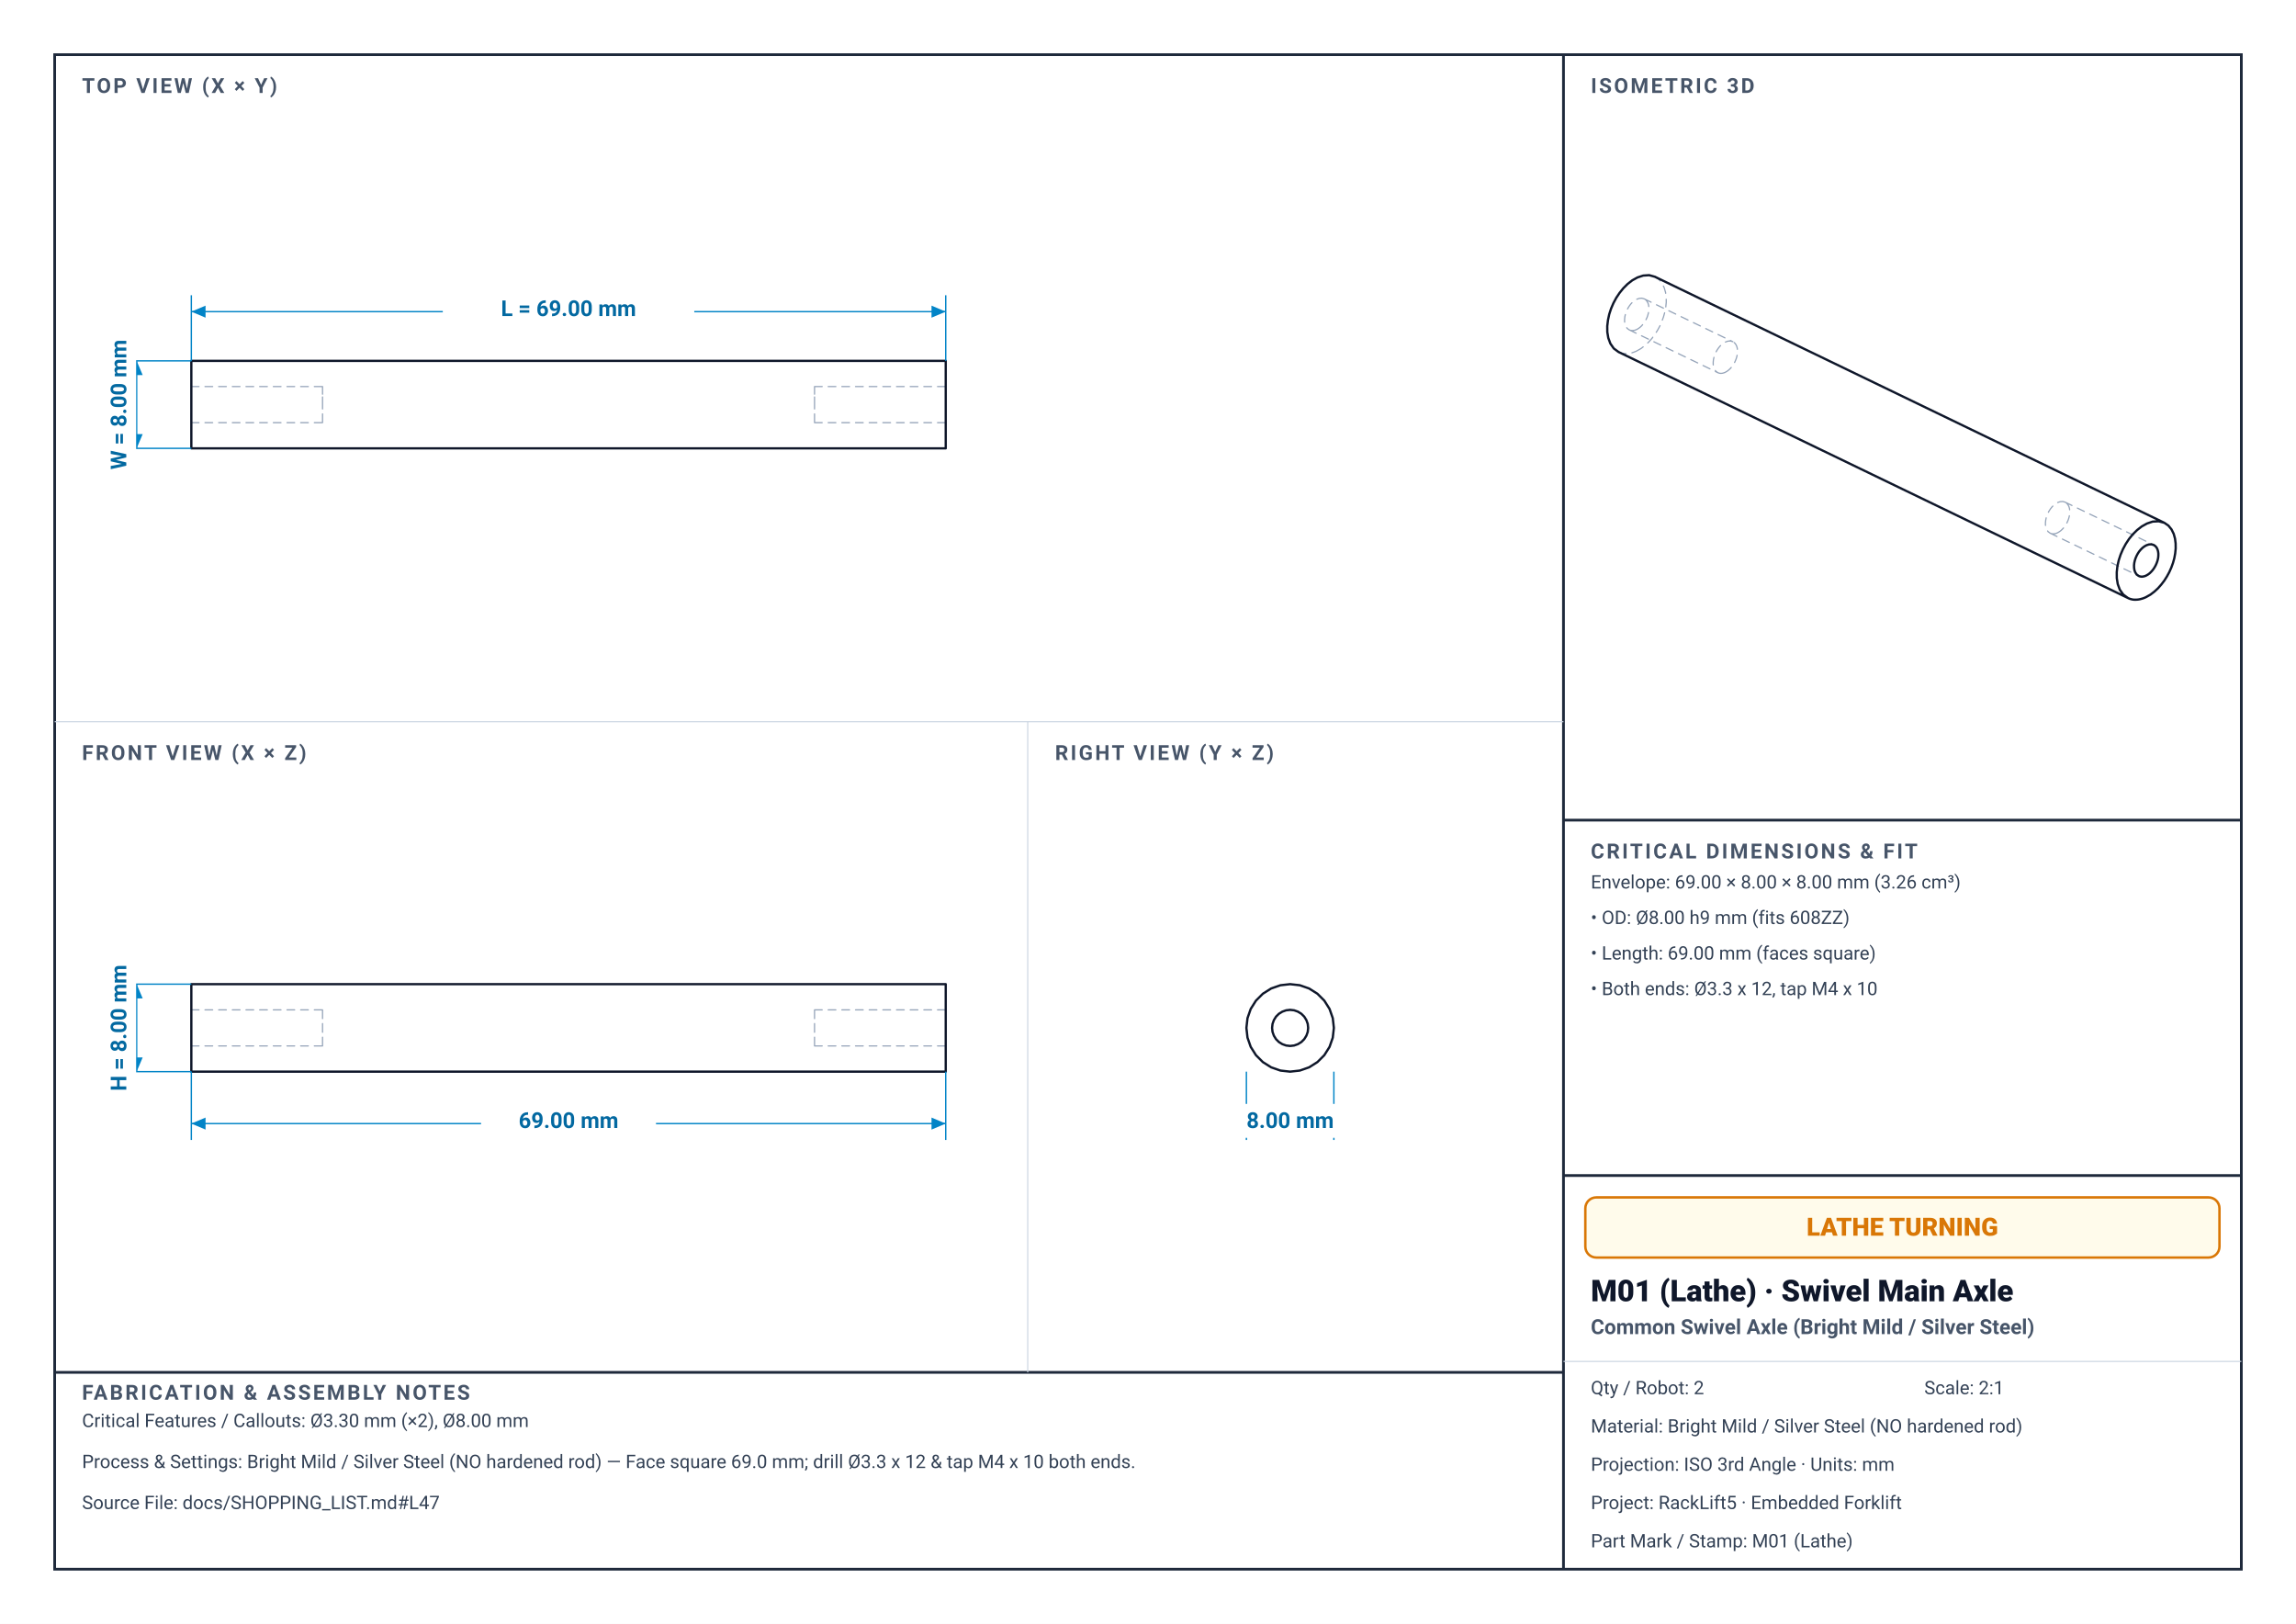
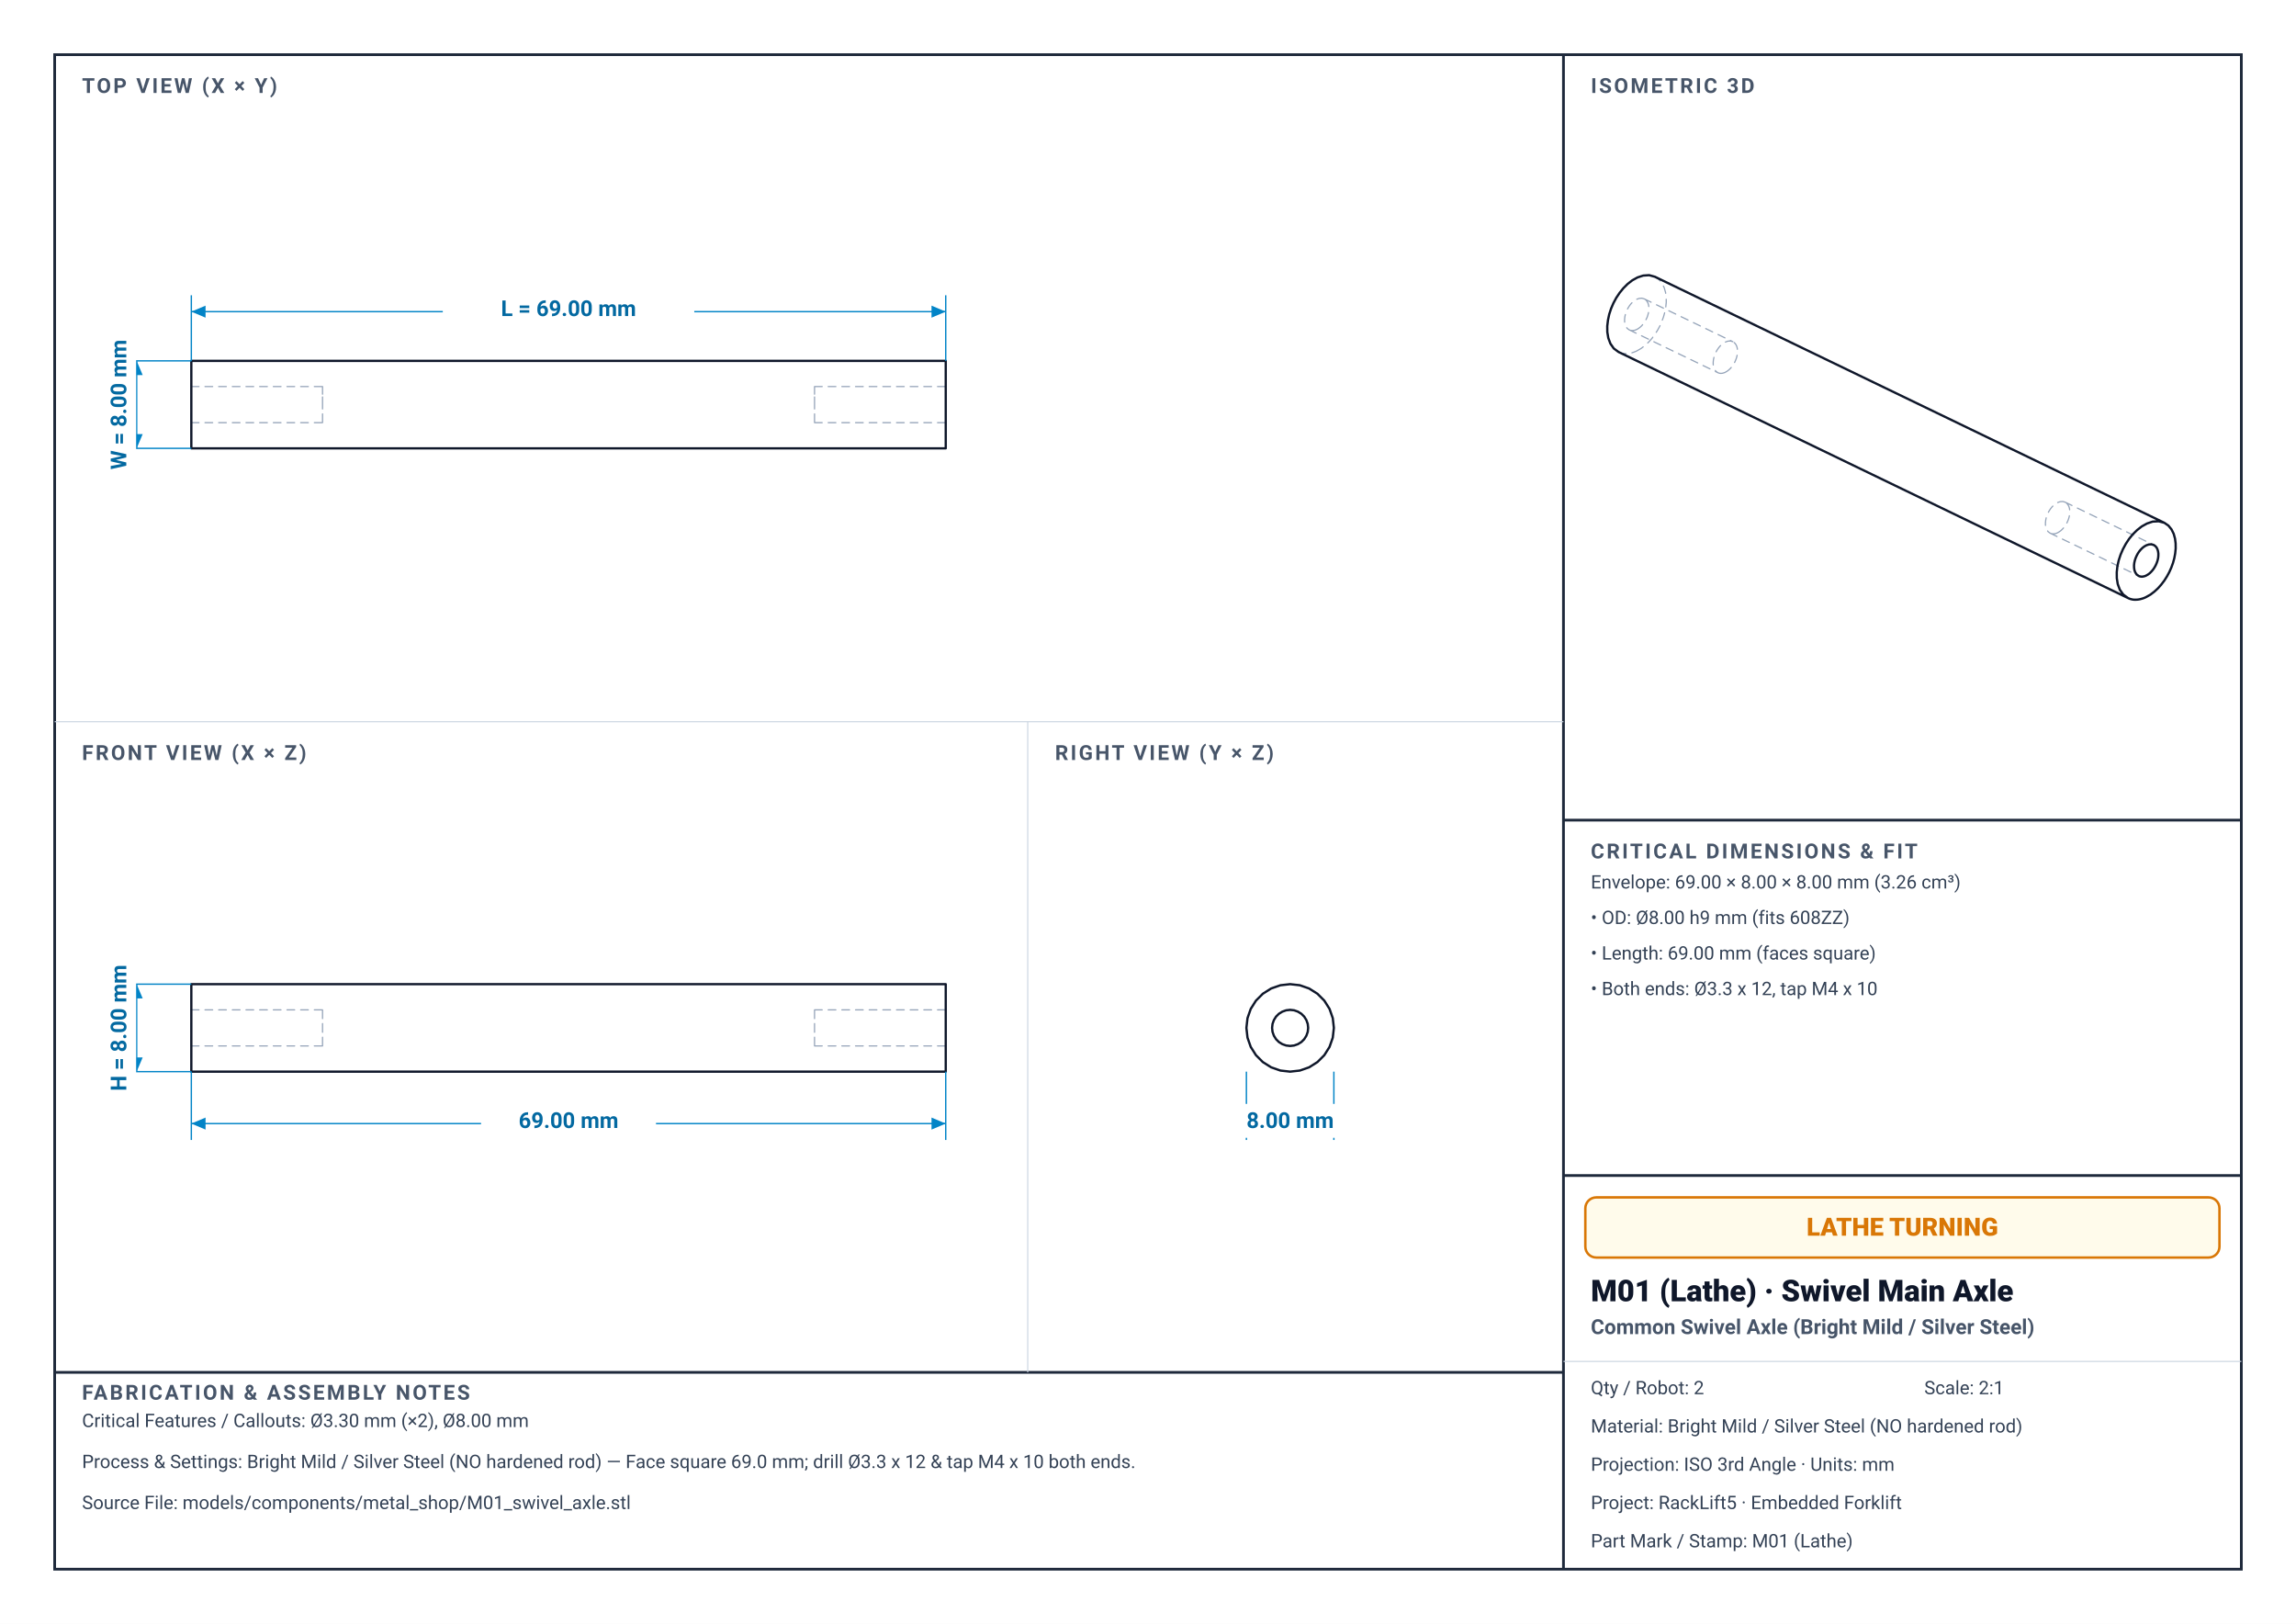
<svg xmlns="http://www.w3.org/2000/svg" width="420mm" height="297mm" viewBox="0 0 420 297">
  <style>
    text { font-family: -apple-system, BlinkMacSystemFont, "Segoe UI", Roboto, Helvetica, sans-serif; fill: #0f172a; }
    .vis { fill: none; stroke: #0f172a; stroke-width: 0.42; stroke-linecap: round; stroke-linejoin: round; }
    .hid { fill: none; stroke: #94a3b8; stroke-width: 0.22; stroke-dasharray: 1.4,1.1; stroke-linecap: round; }
    .dim line { stroke: #0284c7; stroke-width: 0.25; }
    .dim polygon { fill: #0284c7; }
    .dim text { fill: #0369a1; font-size: 4.0px; font-weight: 700; }
    .frame { fill: none; stroke: #1e293b; stroke-width: 0.5; }
    .grid { fill: none; stroke: #cbd5e1; stroke-width: 0.2; }
    .lbl { font-size: 3.8px; font-weight: 700; fill: #475569; letter-spacing: 0.4px; }
    .sm { font-size: 3.4px; fill: #334155; }
    .ttl { font-size: 5.5px; font-weight: 800; fill: #0f172a; }
    .sub { font-size: 3.8px; font-weight: 600; fill: #475569; }
  </style>
  <rect x="0" y="0" width="420" height="297" fill="#ffffff" />
  <rect x="10" y="10" width="400" height="277" class="frame" />
  <line x1="286" y1="10" x2="286" y2="287" class="frame" />
  <line x1="10" y1="251" x2="286" y2="251" class="frame" />
  <line x1="286" y1="150" x2="410" y2="150" class="frame" />
  <line x1="286" y1="215" x2="410" y2="215" class="frame" />
  <line x1="188" y1="132" x2="188" y2="251" class="grid" />
  <line x1="10" y1="132" x2="286" y2="132" class="grid" />
  <text x="15" y="17" class="lbl">TOP VIEW (X × Y)</text>
  <text x="15" y="139" class="lbl">FRONT VIEW (X × Z)</text>
  <text x="193" y="139" class="lbl">RIGHT VIEW (Y × Z)</text>
  <text x="291" y="17" class="lbl">ISOMETRIC 3D</text>
  <path class="hid" d="M173.00,74.00L173.00,73.56L173.00,73.11L173.00,72.67L173.00,72.22L173.00,71.78L173.00,71.33L173.00,70.89L173.00,70.44L173.00,70.00L173.00,69.56L173.00,69.11L173.00,68.67L173.00,68.22L173.00,67.78L173.00,67.33L173.00,66.89L173.00,66.44L173.00,66.00 M173.00,82.00L173.00,81.56L173.00,81.11L173.00,80.67L173.00,80.22L173.00,79.78L173.00,79.33L173.00,78.89L173.00,78.44L173.00,78.00L173.00,77.56L173.00,77.11L173.00,76.67L173.00,76.22L173.00,75.78L173.00,75.33L173.00,74.89L173.00,74.44L173.00,74.00 M35.00,74.00L35.00,73.56L35.00,73.11L35.00,72.67L35.00,72.22L35.00,71.78L35.00,71.33L35.00,70.89L35.00,70.44L35.00,70.00L35.00,69.56L35.00,69.11L35.00,68.67L35.00,68.22L35.00,67.78L35.00,67.33L35.00,66.89L35.00,66.44L35.00,66.00 M35.00,82.00L35.00,81.56L35.00,81.11L35.00,80.67L35.00,80.22L35.00,79.78L35.00,79.33L35.00,78.89L35.00,78.44L35.00,78.00L35.00,77.56L35.00,77.11L35.00,76.67L35.00,76.22L35.00,75.78L35.00,75.33L35.00,74.89L35.00,74.44L35.00,74.00 M173.00,74.00L173.00,73.82L173.00,73.63L173.00,73.45L173.00,73.27L173.00,73.08L173.00,72.90L173.00,72.72L173.00,72.53L173.00,72.35L173.00,72.17L173.00,71.98L173.00,71.80L173.00,71.62L173.00,71.43L173.00,71.25L173.00,71.07L173.00,70.88L173.00,70.70 M173.00,70.70L173.00,71.07L173.00,71.43L173.00,71.80L173.00,72.17L173.00,72.53L173.00,72.90L173.00,73.27L173.00,73.63L173.00,74.00L173.00,74.37L173.00,74.73L173.00,75.10L173.00,75.47L173.00,75.83L173.00,76.20L173.00,76.57L173.00,76.93L173.00,77.30 M173.00,77.30L173.00,77.12L173.00,76.93L173.00,76.75L173.00,76.57L173.00,76.38L173.00,76.20L173.00,76.02L173.00,75.83L173.00,75.65L173.00,75.47L173.00,75.28L173.00,75.10L173.00,74.92L173.00,74.73L173.00,74.55L173.00,74.37L173.00,74.18L173.00,74.00 M35.00,74.00L35.00,73.82L35.00,73.63L35.00,73.45L35.00,73.27L35.00,73.08L35.00,72.90L35.00,72.72L35.00,72.53L35.00,72.35L35.00,72.17L35.00,71.98L35.00,71.80L35.00,71.62L35.00,71.43L35.00,71.25L35.00,71.07L35.00,70.88L35.00,70.70 M35.00,70.70L35.00,71.07L35.00,71.43L35.00,71.80L35.00,72.17L35.00,72.53L35.00,72.90L35.00,73.27L35.00,73.63L35.00,74.00L35.00,74.37L35.00,74.73L35.00,75.10L35.00,75.47L35.00,75.83L35.00,76.20L35.00,76.57L35.00,76.93L35.00,77.30 M35.00,77.30L35.00,77.12L35.00,76.93L35.00,76.75L35.00,76.57L35.00,76.38L35.00,76.20L35.00,76.02L35.00,75.83L35.00,75.65L35.00,75.47L35.00,75.28L35.00,75.10L35.00,74.92L35.00,74.73L35.00,74.55L35.00,74.37L35.00,74.18L35.00,74.00 M149.00,74.00L149.00,73.82L149.00,73.63L149.00,73.45L149.00,73.27L149.00,73.08L149.00,72.90L149.00,72.72L149.00,72.53L149.00,72.35L149.00,72.17L149.00,71.98L149.00,71.80L149.00,71.62L149.00,71.43L149.00,71.25L149.00,71.07L149.00,70.88L149.00,70.70 M149.00,70.70L149.00,71.07L149.00,71.43L149.00,71.80L149.00,72.17L149.00,72.53L149.00,72.90L149.00,73.27L149.00,73.63L149.00,74.00L149.00,74.37L149.00,74.73L149.00,75.10L149.00,75.47L149.00,75.83L149.00,76.20L149.00,76.57L149.00,76.93L149.00,77.30 M149.00,77.30L149.00,77.12L149.00,76.93L149.00,76.75L149.00,76.57L149.00,76.38L149.00,76.20L149.00,76.02L149.00,75.83L149.00,75.65L149.00,75.47L149.00,75.28L149.00,75.10L149.00,74.92L149.00,74.73L149.00,74.55L149.00,74.37L149.00,74.18L149.00,74.00 M59.00,74.00L59.00,73.82L59.00,73.63L59.00,73.45L59.00,73.27L59.00,73.08L59.00,72.90L59.00,72.72L59.00,72.53L59.00,72.35L59.00,72.17L59.00,71.98L59.00,71.80L59.00,71.62L59.00,71.43L59.00,71.25L59.00,71.07L59.00,70.88L59.00,70.70 M59.00,70.70L59.00,71.07L59.00,71.43L59.00,71.80L59.00,72.17L59.00,72.53L59.00,72.90L59.00,73.27L59.00,73.63L59.00,74.00L59.00,74.37L59.00,74.73L59.00,75.10L59.00,75.47L59.00,75.83L59.00,76.20L59.00,76.57L59.00,76.93L59.00,77.30 M59.00,77.30L59.00,77.12L59.00,76.93L59.00,76.75L59.00,76.57L59.00,76.38L59.00,76.20L59.00,76.02L59.00,75.83L59.00,75.65L59.00,75.47L59.00,75.28L59.00,75.10L59.00,74.92L59.00,74.73L59.00,74.55L59.00,74.37L59.00,74.18L59.00,74.00 M149.00,77.30L173.00,77.30 M149.00,70.70L173.00,70.70 M35.00,77.30L59.00,77.30 M35.00,70.70L59.00,70.70 M173.00,196.00L173.00,195.11L173.00,194.22L173.00,193.33L173.00,192.44L173.00,191.56L173.00,190.67L173.00,189.78L173.00,188.89L173.00,188.00L173.00,187.11L173.00,186.22L173.00,185.33L173.00,184.44L173.00,183.56L173.00,182.67L173.00,181.78L173.00,180.89L173.00,180.00 M35.00,196.00L35.00,195.11L35.00,194.22L35.00,193.33L35.00,192.44L35.00,191.56L35.00,190.67L35.00,189.78L35.00,188.89L35.00,188.00L35.00,187.11L35.00,186.22L35.00,185.33L35.00,184.44L35.00,183.56L35.00,182.67L35.00,181.78L35.00,180.89L35.00,180.00 M173.00,191.30L173.00,190.93L173.00,190.57L173.00,190.20L173.00,189.83L173.00,189.47L173.00,189.10L173.00,188.73L173.00,188.37L173.00,188.00L173.00,187.63L173.00,187.27L173.00,186.90L173.00,186.53L173.00,186.17L173.00,185.80L173.00,185.43L173.00,185.07L173.00,184.70 M173.00,184.70L173.00,185.07L173.00,185.43L173.00,185.80L173.00,186.17L173.00,186.53L173.00,186.90L173.00,187.27L173.00,187.63L173.00,188.00L173.00,188.37L173.00,188.73L173.00,189.10L173.00,189.47L173.00,189.83L173.00,190.20L173.00,190.57L173.00,190.93L173.00,191.30 M35.00,191.30L35.00,190.93L35.00,190.57L35.00,190.20L35.00,189.83L35.00,189.47L35.00,189.10L35.00,188.73L35.00,188.37L35.00,188.00L35.00,187.63L35.00,187.27L35.00,186.90L35.00,186.53L35.00,186.17L35.00,185.80L35.00,185.43L35.00,185.07L35.00,184.70 M35.00,184.70L35.00,185.07L35.00,185.43L35.00,185.80L35.00,186.17L35.00,186.53L35.00,186.90L35.00,187.27L35.00,187.63L35.00,188.00L35.00,188.37L35.00,188.73L35.00,189.10L35.00,189.47L35.00,189.83L35.00,190.20L35.00,190.57L35.00,190.93L35.00,191.30 M149.00,191.30L173.00,191.30 M149.00,191.30L149.00,190.93L149.00,190.57L149.00,190.20L149.00,189.83L149.00,189.47L149.00,189.10L149.00,188.73L149.00,188.37L149.00,188.00L149.00,187.63L149.00,187.27L149.00,186.90L149.00,186.53L149.00,186.17L149.00,185.80L149.00,185.43L149.00,185.07L149.00,184.70 M149.00,184.70L149.00,185.07L149.00,185.43L149.00,185.80L149.00,186.17L149.00,186.53L149.00,186.90L149.00,187.27L149.00,187.63L149.00,188.00L149.00,188.37L149.00,188.73L149.00,189.10L149.00,189.47L149.00,189.83L149.00,190.20L149.00,190.57L149.00,190.93L149.00,191.30 M59.00,191.30L59.00,190.93L59.00,190.57L59.00,190.20L59.00,189.83L59.00,189.47L59.00,189.10L59.00,188.73L59.00,188.37L59.00,188.00L59.00,187.63L59.00,187.27L59.00,186.90L59.00,186.53L59.00,186.17L59.00,185.80L59.00,185.43L59.00,185.07L59.00,184.70 M59.00,184.70L59.00,185.07L59.00,185.43L59.00,185.80L59.00,186.17L59.00,186.53L59.00,186.90L59.00,187.27L59.00,187.63L59.00,188.00L59.00,188.37L59.00,188.73L59.00,189.10L59.00,189.47L59.00,189.83L59.00,190.20L59.00,190.57L59.00,190.93L59.00,191.30 M35.00,191.30L59.00,191.30 M149.00,184.70L173.00,184.70 M35.00,184.70L59.00,184.70 M236.00,196.00L237.78,195.80L239.47,195.21L240.99,194.25L242.25,192.99L243.21,191.47L243.80,189.78L244.00,188.00L243.80,186.22L243.21,184.53L242.25,183.01L240.99,181.75L239.47,180.79L237.78,180.20L236.00,180.00L234.22,180.20L232.53,180.79L231.01,181.75L229.75,183.01L228.79,184.53L228.20,186.22L228.00,188.00L228.20,189.78L228.79,191.47L229.75,192.99L231.01,194.25L232.53,195.21L234.22,195.80L236.00,196.00 M236.00,191.30L236.73,191.22L237.43,190.97L238.06,190.58L238.58,190.06L238.97,189.43L239.22,188.73L239.30,188.00L239.22,187.27L238.97,186.57L238.58,185.94L238.06,185.42L237.43,185.03L236.73,184.78L236.00,184.70L235.27,184.78L234.57,185.03L233.94,185.42L233.42,185.94L233.03,186.57L232.78,187.27L232.70,188.00L232.78,188.73L233.03,189.43L233.42,190.06L233.94,190.58L234.57,190.97L235.27,191.22L236.00,191.30 M236.00,191.30L236.73,191.22L237.43,190.97L238.06,190.58L238.58,190.06L238.97,189.43L239.22,188.73L239.30,188.00L239.22,187.27L238.97,186.57L238.58,185.94L238.06,185.42L237.43,185.03L236.73,184.78L236.00,184.70L235.27,184.78L234.57,185.03L233.94,185.42L233.42,185.94L233.03,186.57L232.78,187.27L232.70,188.00L232.78,188.73L233.03,189.43L233.42,190.06L233.94,190.58L234.57,190.97L235.27,191.22L236.00,191.30 M236.00,191.30L236.73,191.22L237.43,190.97L238.06,190.58L238.58,190.06L238.97,189.43L239.22,188.73L239.30,188.00L239.22,187.27L238.97,186.57L238.58,185.94L238.06,185.42L237.43,185.03L236.73,184.78L236.00,184.70L235.27,184.78L234.57,185.03L233.94,185.42L233.42,185.94L233.03,186.57L232.78,187.27L232.70,188.00L232.78,188.73L233.03,189.43L233.42,190.06L233.94,190.58L234.57,190.97L235.27,191.22L236.00,191.30 M299.40,64.19L300.19,63.74L300.91,63.19L301.57,62.58L302.17,61.91L302.71,61.18L303.20,60.42L303.63,59.63L303.99,58.80L304.30,57.95L304.54,57.08L304.71,56.20L304.80,55.30L304.79,54.40L304.68,53.50L304.43,52.63L304.04,51.82L303.47,51.12L302.73,50.62 M296.08,64.38L296.25,64.45L296.43,64.52L296.62,64.57L296.80,64.62L296.99,64.65L297.18,64.67L297.37,64.68L297.57,64.67L297.76,64.66L297.95,64.64L298.14,64.61L298.32,64.57L298.51,64.53L298.69,64.47L298.87,64.41L299.05,64.34L299.23,64.27L299.40,64.19 M299.40,60.26L299.73,60.07L300.02,59.85L300.30,59.59L300.54,59.31L300.77,59.02L300.97,58.70L301.14,58.38L301.30,58.04L301.42,57.68L301.52,57.33L301.59,56.96L301.63,56.59L301.62,56.22L301.58,55.85L301.48,55.49L301.31,55.15L301.08,54.87L300.77,54.66 M300.77,54.66L300.34,54.54L299.89,54.57L299.46,54.71L299.07,54.93L298.71,55.20L298.39,55.52L298.11,55.87L297.86,56.25L297.65,56.65L297.47,57.06L297.33,57.49L297.23,57.93L297.18,58.38L297.18,58.83L297.26,59.28L297.41,59.70L297.67,60.07L298.03,60.33 M298.03,60.33L298.10,60.37L298.18,60.39L298.25,60.42L298.33,60.43L298.41,60.45L298.49,60.45L298.57,60.46L298.65,60.46L298.72,60.45L298.80,60.44L298.88,60.43L298.96,60.41L299.03,60.40L299.11,60.37L299.18,60.35L299.26,60.32L299.33,60.29L299.40,60.26 M376.39,97.44L376.71,97.25L377.01,97.03L377.28,96.77L377.53,96.50L377.75,96.20L377.96,95.88L378.13,95.56L378.28,95.22L378.41,94.87L378.51,94.51L378.58,94.14L378.61,93.77L378.61,93.40L378.57,93.03L378.47,92.67L378.30,92.34L378.07,92.05L377.76,91.84 M377.76,91.84L377.33,91.72L376.88,91.75L376.45,91.89L376.06,92.11L375.70,92.39L375.38,92.70L375.10,93.05L374.85,93.43L374.63,93.83L374.45,94.24L374.31,94.67L374.22,95.11L374.17,95.56L374.17,96.01L374.24,96.46L374.40,96.88L374.66,97.25L375.02,97.51 M375.02,97.51L375.09,97.55L375.17,97.57L375.24,97.60L375.32,97.61L375.40,97.63L375.47,97.64L375.55,97.64L375.63,97.64L375.71,97.63L375.79,97.62L375.87,97.61L375.94,97.60L376.02,97.58L376.10,97.55L376.17,97.53L376.25,97.50L376.32,97.47L376.39,97.44 M315.61,68.08L315.93,67.90L316.23,67.67L316.50,67.42L316.75,67.14L316.98,66.84L317.18,66.53L317.35,66.20L317.50,65.86L317.63,65.51L317.73,65.15L317.80,64.79L317.83,64.42L317.83,64.04L317.79,63.67L317.69,63.32L317.52,62.98L317.29,62.70L316.98,62.49 M316.98,62.49L316.55,62.37L316.10,62.39L315.67,62.54L315.28,62.76L314.92,63.03L314.60,63.35L314.32,63.70L314.07,64.08L313.85,64.47L313.68,64.89L313.54,65.32L313.44,65.76L313.39,66.21L313.39,66.66L313.46,67.10L313.62,67.53L313.88,67.90L314.24,68.16 M314.24,68.16L314.31,68.19L314.39,68.22L314.46,68.24L314.54,68.26L314.62,68.27L314.70,68.28L314.77,68.29L314.85,68.28L314.93,68.28L315.01,68.27L315.09,68.26L315.17,68.24L315.24,68.22L315.32,68.20L315.39,68.17L315.47,68.15L315.54,68.12L315.61,68.08 M375.02,97.51L391.23,105.34 M377.76,91.84L393.97,99.67 M298.03,60.33L314.24,68.16 M300.77,54.66L316.98,62.49" />
  <path class="vis" d="M173.00,66.00L173.00,66.89L173.00,67.78L173.00,68.67L173.00,69.56L173.00,70.44L173.00,71.33L173.00,72.22L173.00,73.11L173.00,74.00L173.00,74.89L173.00,75.78L173.00,76.67L173.00,77.56L173.00,78.44L173.00,79.33L173.00,80.22L173.00,81.11L173.00,82.00 M35.00,66.00L35.00,66.89L35.00,67.78L35.00,68.67L35.00,69.56L35.00,70.44L35.00,71.33L35.00,72.22L35.00,73.11L35.00,74.00L35.00,74.89L35.00,75.78L35.00,76.67L35.00,77.56L35.00,78.44L35.00,79.33L35.00,80.22L35.00,81.11L35.00,82.00 M35.00,82.00L173.00,82.00 M35.00,66.00L173.00,66.00 M173.00,180.00L173.00,180.89L173.00,181.78L173.00,182.67L173.00,183.56L173.00,184.44L173.00,185.33L173.00,186.22L173.00,187.11L173.00,188.00L173.00,188.89L173.00,189.78L173.00,190.67L173.00,191.56L173.00,192.44L173.00,193.33L173.00,194.22L173.00,195.11L173.00,196.00 M35.00,196.00L173.00,196.00 M35.00,180.00L35.00,180.89L35.00,181.78L35.00,182.67L35.00,183.56L35.00,184.44L35.00,185.33L35.00,186.22L35.00,187.11L35.00,188.00L35.00,188.89L35.00,189.78L35.00,190.67L35.00,191.56L35.00,192.44L35.00,193.33L35.00,194.22L35.00,195.11L35.00,196.00 M35.00,180.00L173.00,180.00 M236.00,196.00L237.78,195.80L239.47,195.21L240.99,194.25L242.25,192.99L243.21,191.47L243.80,189.78L244.00,188.00L243.80,186.22L243.21,184.53L242.25,183.01L240.99,181.75L239.47,180.79L237.78,180.20L236.00,180.00L234.22,180.20L232.53,180.79L231.01,181.75L229.75,183.01L228.79,184.53L228.20,186.22L228.00,188.00L228.20,189.78L228.79,191.47L229.75,192.99L231.01,194.25L232.53,195.21L234.22,195.80L236.00,196.00 M236.00,191.30L236.73,191.22L237.43,190.97L238.06,190.58L238.58,190.06L238.97,189.43L239.22,188.73L239.30,188.00L239.22,187.27L238.97,186.57L238.58,185.94L238.06,185.42L237.43,185.03L236.73,184.78L236.00,184.70L235.27,184.78L234.57,185.03L233.94,185.42L233.42,185.94L233.03,186.57L232.78,187.27L232.70,188.00L232.78,188.73L233.03,189.43L233.42,190.06L233.94,190.58L234.57,190.97L235.27,191.22L236.00,191.30 M392.60,109.19L393.38,108.75L394.10,108.20L394.76,107.59L395.36,106.91L395.91,106.19L396.39,105.43L396.82,104.64L397.19,103.81L397.50,102.96L397.74,102.09L397.90,101.21L397.99,100.31L397.98,99.40L397.87,98.51L397.63,97.64L397.23,96.83L396.66,96.13L395.92,95.62 M395.92,95.62L394.87,95.34L393.78,95.40L392.74,95.75L391.79,96.28L390.93,96.95L390.15,97.72L389.46,98.57L388.86,99.48L388.34,100.45L387.91,101.45L387.57,102.49L387.33,103.56L387.21,104.65L387.22,105.74L387.39,106.82L387.77,107.85L388.40,108.74L389.27,109.38 M389.27,109.38L389.45,109.46L389.63,109.53L389.81,109.58L390.00,109.63L390.19,109.66L390.38,109.68L390.57,109.68L390.76,109.68L390.95,109.67L391.14,109.65L391.33,109.62L391.52,109.58L391.70,109.53L391.89,109.48L392.07,109.42L392.25,109.35L392.42,109.28L392.60,109.19 M302.73,50.62L301.68,50.33L300.59,50.40L299.55,50.74L298.59,51.27L297.73,51.94L296.96,52.71L296.27,53.56L295.66,54.47L295.14,55.44L294.71,56.44L294.37,57.48L294.14,58.55L294.01,59.64L294.02,60.73L294.20,61.81L294.58,62.84L295.20,63.73L296.08,64.38 M392.60,105.26L392.92,105.08L393.22,104.86L393.49,104.60L393.74,104.32L393.96,104.03L394.16,103.71L394.34,103.38L394.49,103.04L394.62,102.69L394.72,102.33L394.79,101.97L394.82,101.60L394.82,101.23L394.77,100.86L394.67,100.50L394.51,100.16L394.27,99.88L393.97,99.67 M393.97,99.67L393.53,99.55L393.09,99.58L392.66,99.72L392.26,99.94L391.91,100.21L391.59,100.53L391.30,100.88L391.05,101.26L390.84,101.66L390.66,102.07L390.52,102.50L390.42,102.94L390.37,103.39L390.38,103.84L390.45,104.29L390.61,104.71L390.86,105.08L391.23,105.34 M391.23,105.34L391.30,105.37L391.37,105.40L391.45,105.42L391.53,105.44L391.60,105.45L391.68,105.46L391.76,105.47L391.84,105.47L391.92,105.46L392.00,105.45L392.08,105.44L392.15,105.42L392.23,105.40L392.30,105.38L392.38,105.36L392.45,105.33L392.53,105.30L392.60,105.26 M296.08,64.38L389.27,109.38 M302.73,50.62L395.92,95.62" />
  <g class="dim">
    <line x1="35.00" y1="66.00" x2="35.00" y2="54.00" />
    <line x1="173.00" y1="66.00" x2="173.00" y2="54.00" />
    <line x1="35.00" y1="57.00" x2="173.00" y2="57.00" />
    <polygon points="35.00,57.00 37.60,55.90 37.60,58.10" />
    <polygon points="173.00,57.00 170.40,55.90 170.40,58.10" />
    <rect x="81.00" y="53.40" width="46.00" height="6.2" fill="#ffffff" />
    <text x="104.00" y="57.80" text-anchor="middle">L = 69.00 mm</text>
  </g>
  <g class="dim">
    <line x1="35.00" y1="66.00" x2="22.00" y2="66.00" />
    <line x1="35.00" y1="82.00" x2="22.00" y2="82.00" />
    <line x1="25.00" y1="66.00" x2="25.00" y2="82.00" />
    <polygon points="25.00,66.00 23.90,68.60 26.10,68.60" />
    <polygon points="25.00,82.00 23.90,79.40 26.10,79.40" />
    <g transform="translate(23.50,74.00) rotate(-90)">
      <rect x="-21.25" y="-4.8" width="42.50" height="6.2" fill="#ffffff" />
      <text x="0" y="-0.4" text-anchor="middle">W = 8.00 mm</text>
    </g>
  </g>
  <g class="dim">
    <line x1="35.00" y1="196.00" x2="35.00" y2="208.50" />
    <line x1="173.00" y1="196.00" x2="173.00" y2="208.50" />
    <line x1="35.00" y1="205.50" x2="173.00" y2="205.50" />
    <polygon points="35.00,205.50 37.60,204.40 37.60,206.60" />
    <polygon points="173.00,205.50 170.40,204.40 170.40,206.60" />
    <rect x="88.00" y="201.90" width="32.00" height="6.2" fill="#ffffff" />
    <text x="104.00" y="206.30" text-anchor="middle">69.00 mm</text>
  </g>
  <g class="dim">
    <line x1="35.00" y1="180.00" x2="22.00" y2="180.00" />
    <line x1="35.00" y1="196.00" x2="22.00" y2="196.00" />
    <line x1="25.00" y1="180.00" x2="25.00" y2="196.00" />
    <polygon points="25.00,180.00 23.90,182.60 26.10,182.60" />
    <polygon points="25.00,196.00 23.90,193.40 26.10,193.40" />
    <g transform="translate(23.50,188.00) rotate(-90)">
      <rect x="-21.25" y="-4.8" width="42.50" height="6.2" fill="#ffffff" />
      <text x="0" y="-0.4" text-anchor="middle">H = 8.00 mm</text>
    </g>
  </g>
  <g class="dim">
    <line x1="228.00" y1="196.00" x2="228.00" y2="208.50" />
    <line x1="244.00" y1="196.00" x2="244.00" y2="208.50" />
    <line x1="228.00" y1="205.50" x2="244.00" y2="205.50" />
    <polygon points="228.00,205.50 230.60,204.40 230.60,206.60" />
    <polygon points="244.00,205.50 241.40,204.40 241.40,206.60" />
    <rect x="221.75" y="201.90" width="28.50" height="6.2" fill="#ffffff" />
    <text x="236.00" y="206.30" text-anchor="middle">8.00 mm</text>
  </g>
  <text x="291" y="157" class="lbl">CRITICAL DIMENSIONS &amp; FIT</text>
  <text x="291" y="162.5" class="sm">Envelope: 69.00 × 8.00 × 8.00 mm (3.26 cm³)</text>
  <text x="291" y="169.0" class="sm">• OD: Ø8.00 h9 mm (fits 608ZZ)</text>
  <text x="291" y="175.5" class="sm">• Length: 69.00 mm (faces square)</text>
  <text x="291" y="182.0" class="sm">• Both ends: Ø3.3 x 12, tap M4 x 10</text>
  <text x="15" y="256" class="lbl">FABRICATION &amp; ASSEMBLY NOTES</text>
  <text x="15" y="261.0" class="sm">Critical Features / Callouts: Ø3.30 mm (×2), Ø8.00 mm</text>
  <text x="15" y="268.5" class="sm">Process &amp; Settings: Bright Mild / Silver Steel (NO hardened rod) — Face square 69.0 mm; drill Ø3.3 x 12 &amp; tap M4 x 10 both ends.</text>
-   <text x="15" y="276.0" class="sm">Source File: docs/SHOPPING_LIST.md#L47</text>
+   <text x="15" y="276.0" class="sm">Source File: models/components/metal_shop/M01_swivel_axle.stl</text>
  <rect x="290" y="219" width="116" height="11" rx="2" fill="#fffbeb" stroke="#d97706" stroke-width="0.45" />
  <text x="348" y="226" text-anchor="middle" style="font-size:4.6px;font-weight:800;fill:#d97706">LATHE TURNING</text>
  <text x="291" y="238" class="ttl">M01 (Lathe) · Swivel Main Axle</text>
  <text x="291" y="244" class="sub">Common Swivel Axle (Bright Mild / Silver Steel)</text>
  <line x1="286" y1="249" x2="410" y2="249" class="grid" />
  <text x="291" y="255" class="sm">Qty / Robot: 2</text>
  <text x="352" y="255" class="sm">Scale: 2:1</text>
  <text x="291" y="262" class="sm">Material: Bright Mild / Silver Steel (NO hardened rod)</text>
  <text x="291" y="269" class="sm">Projection: ISO 3rd Angle · Units: mm</text>
  <text x="291" y="276" class="sm">Project: RackLift5 · Embedded Forklift</text>
  <text x="291" y="283" class="sm">Part Mark / Stamp: M01 (Lathe)</text>
</svg>
